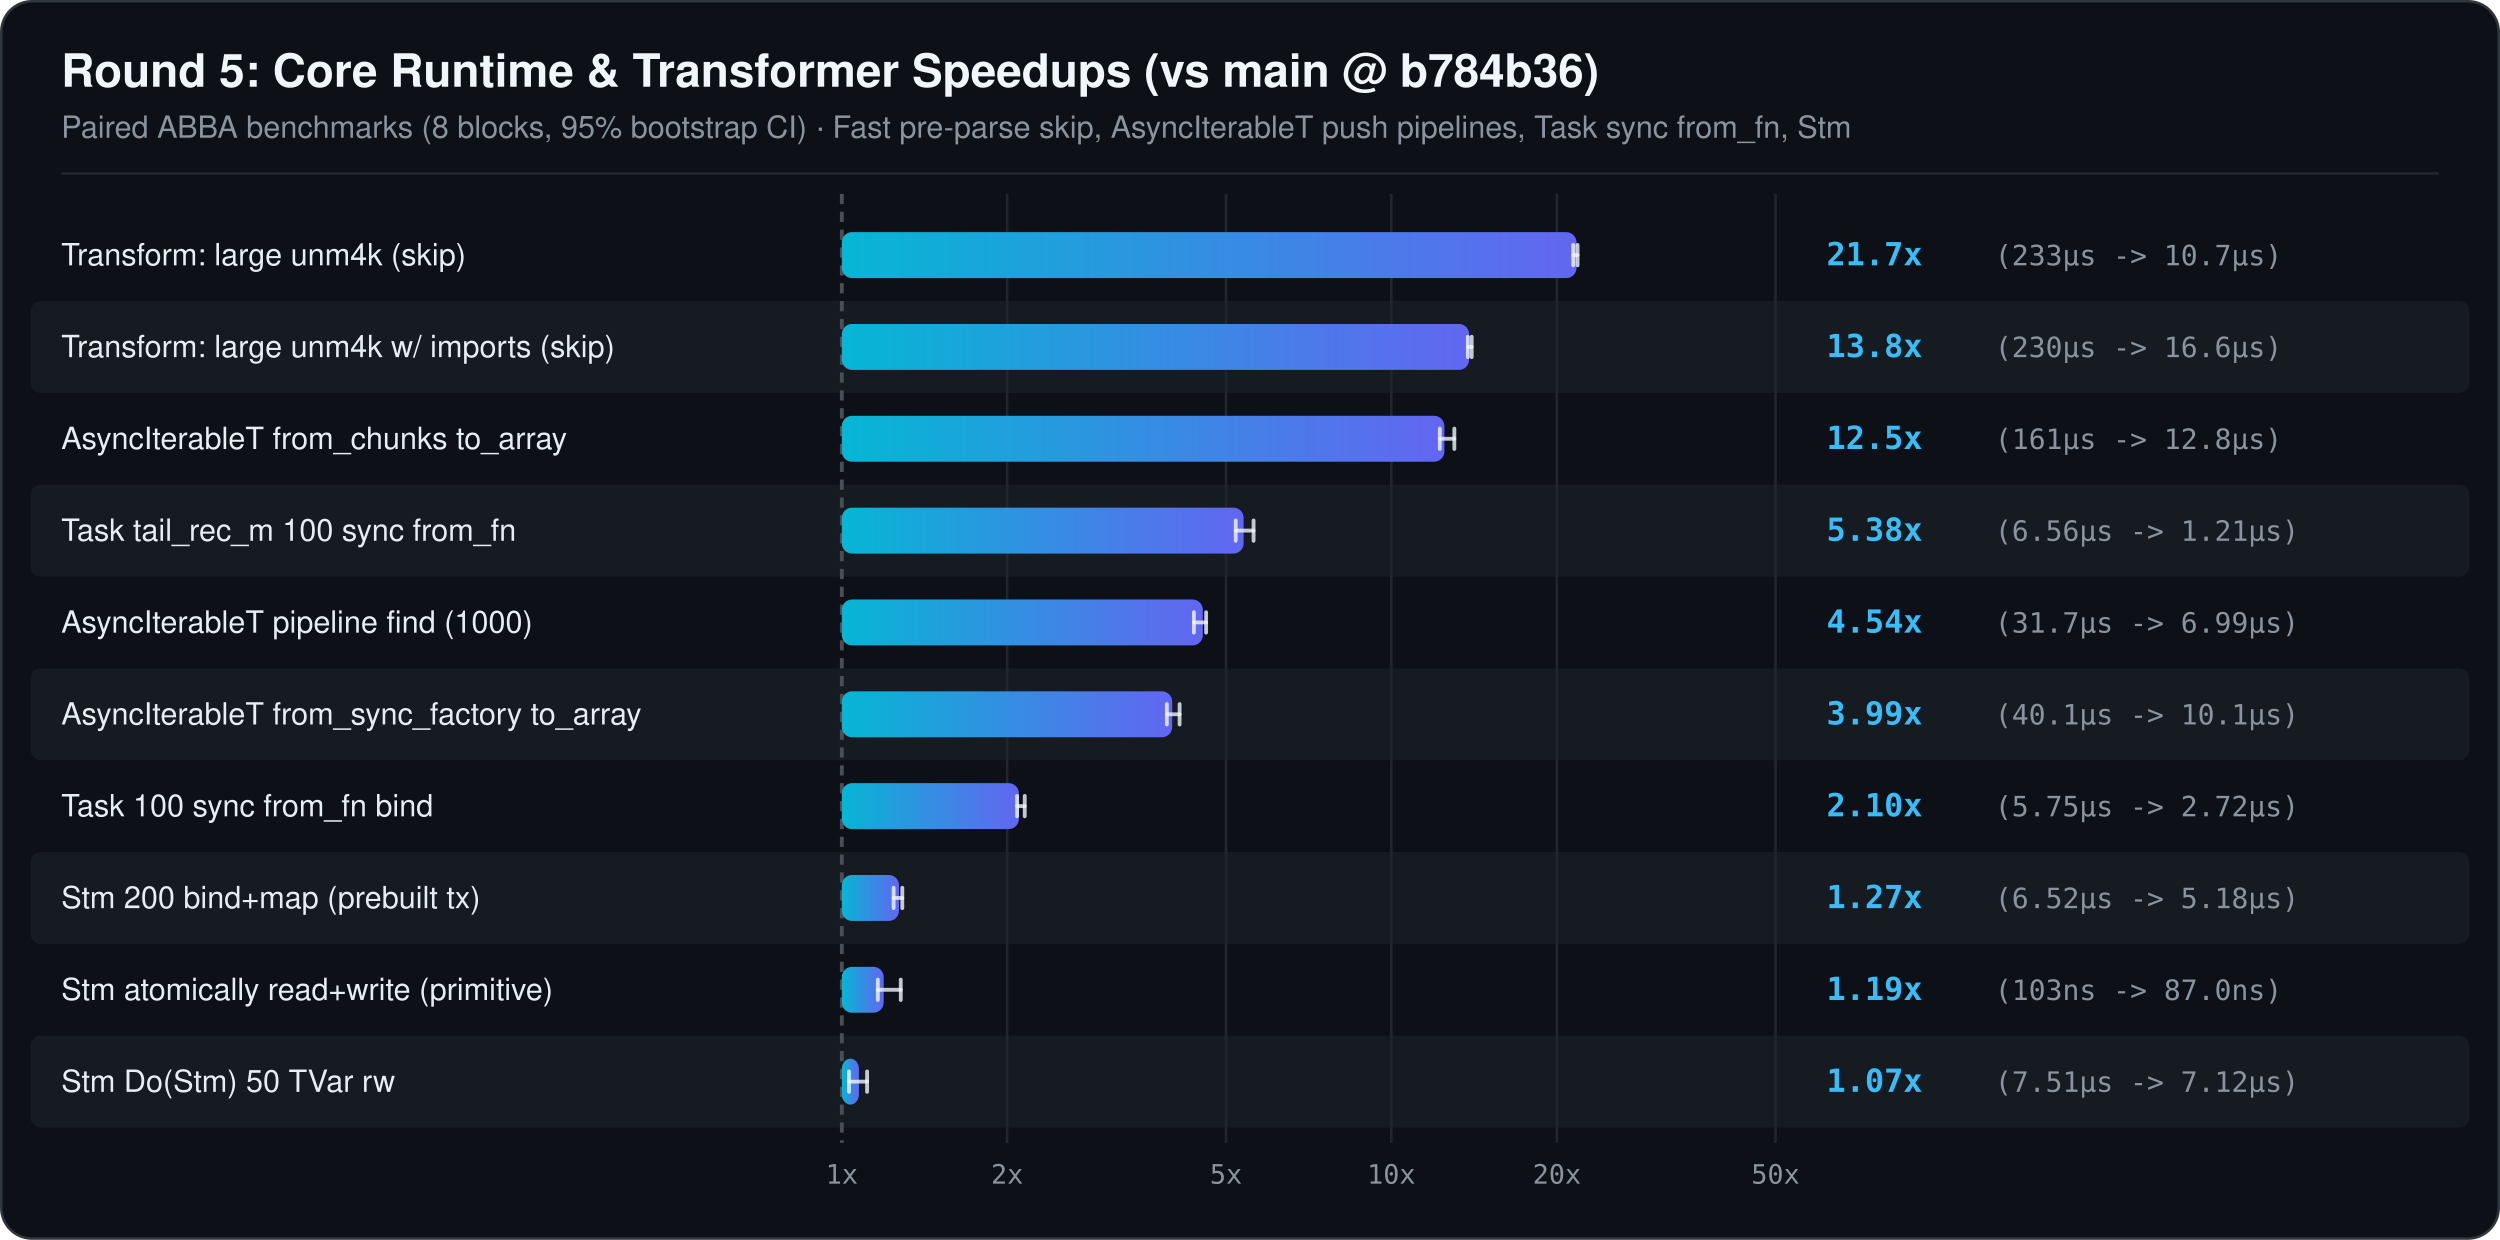
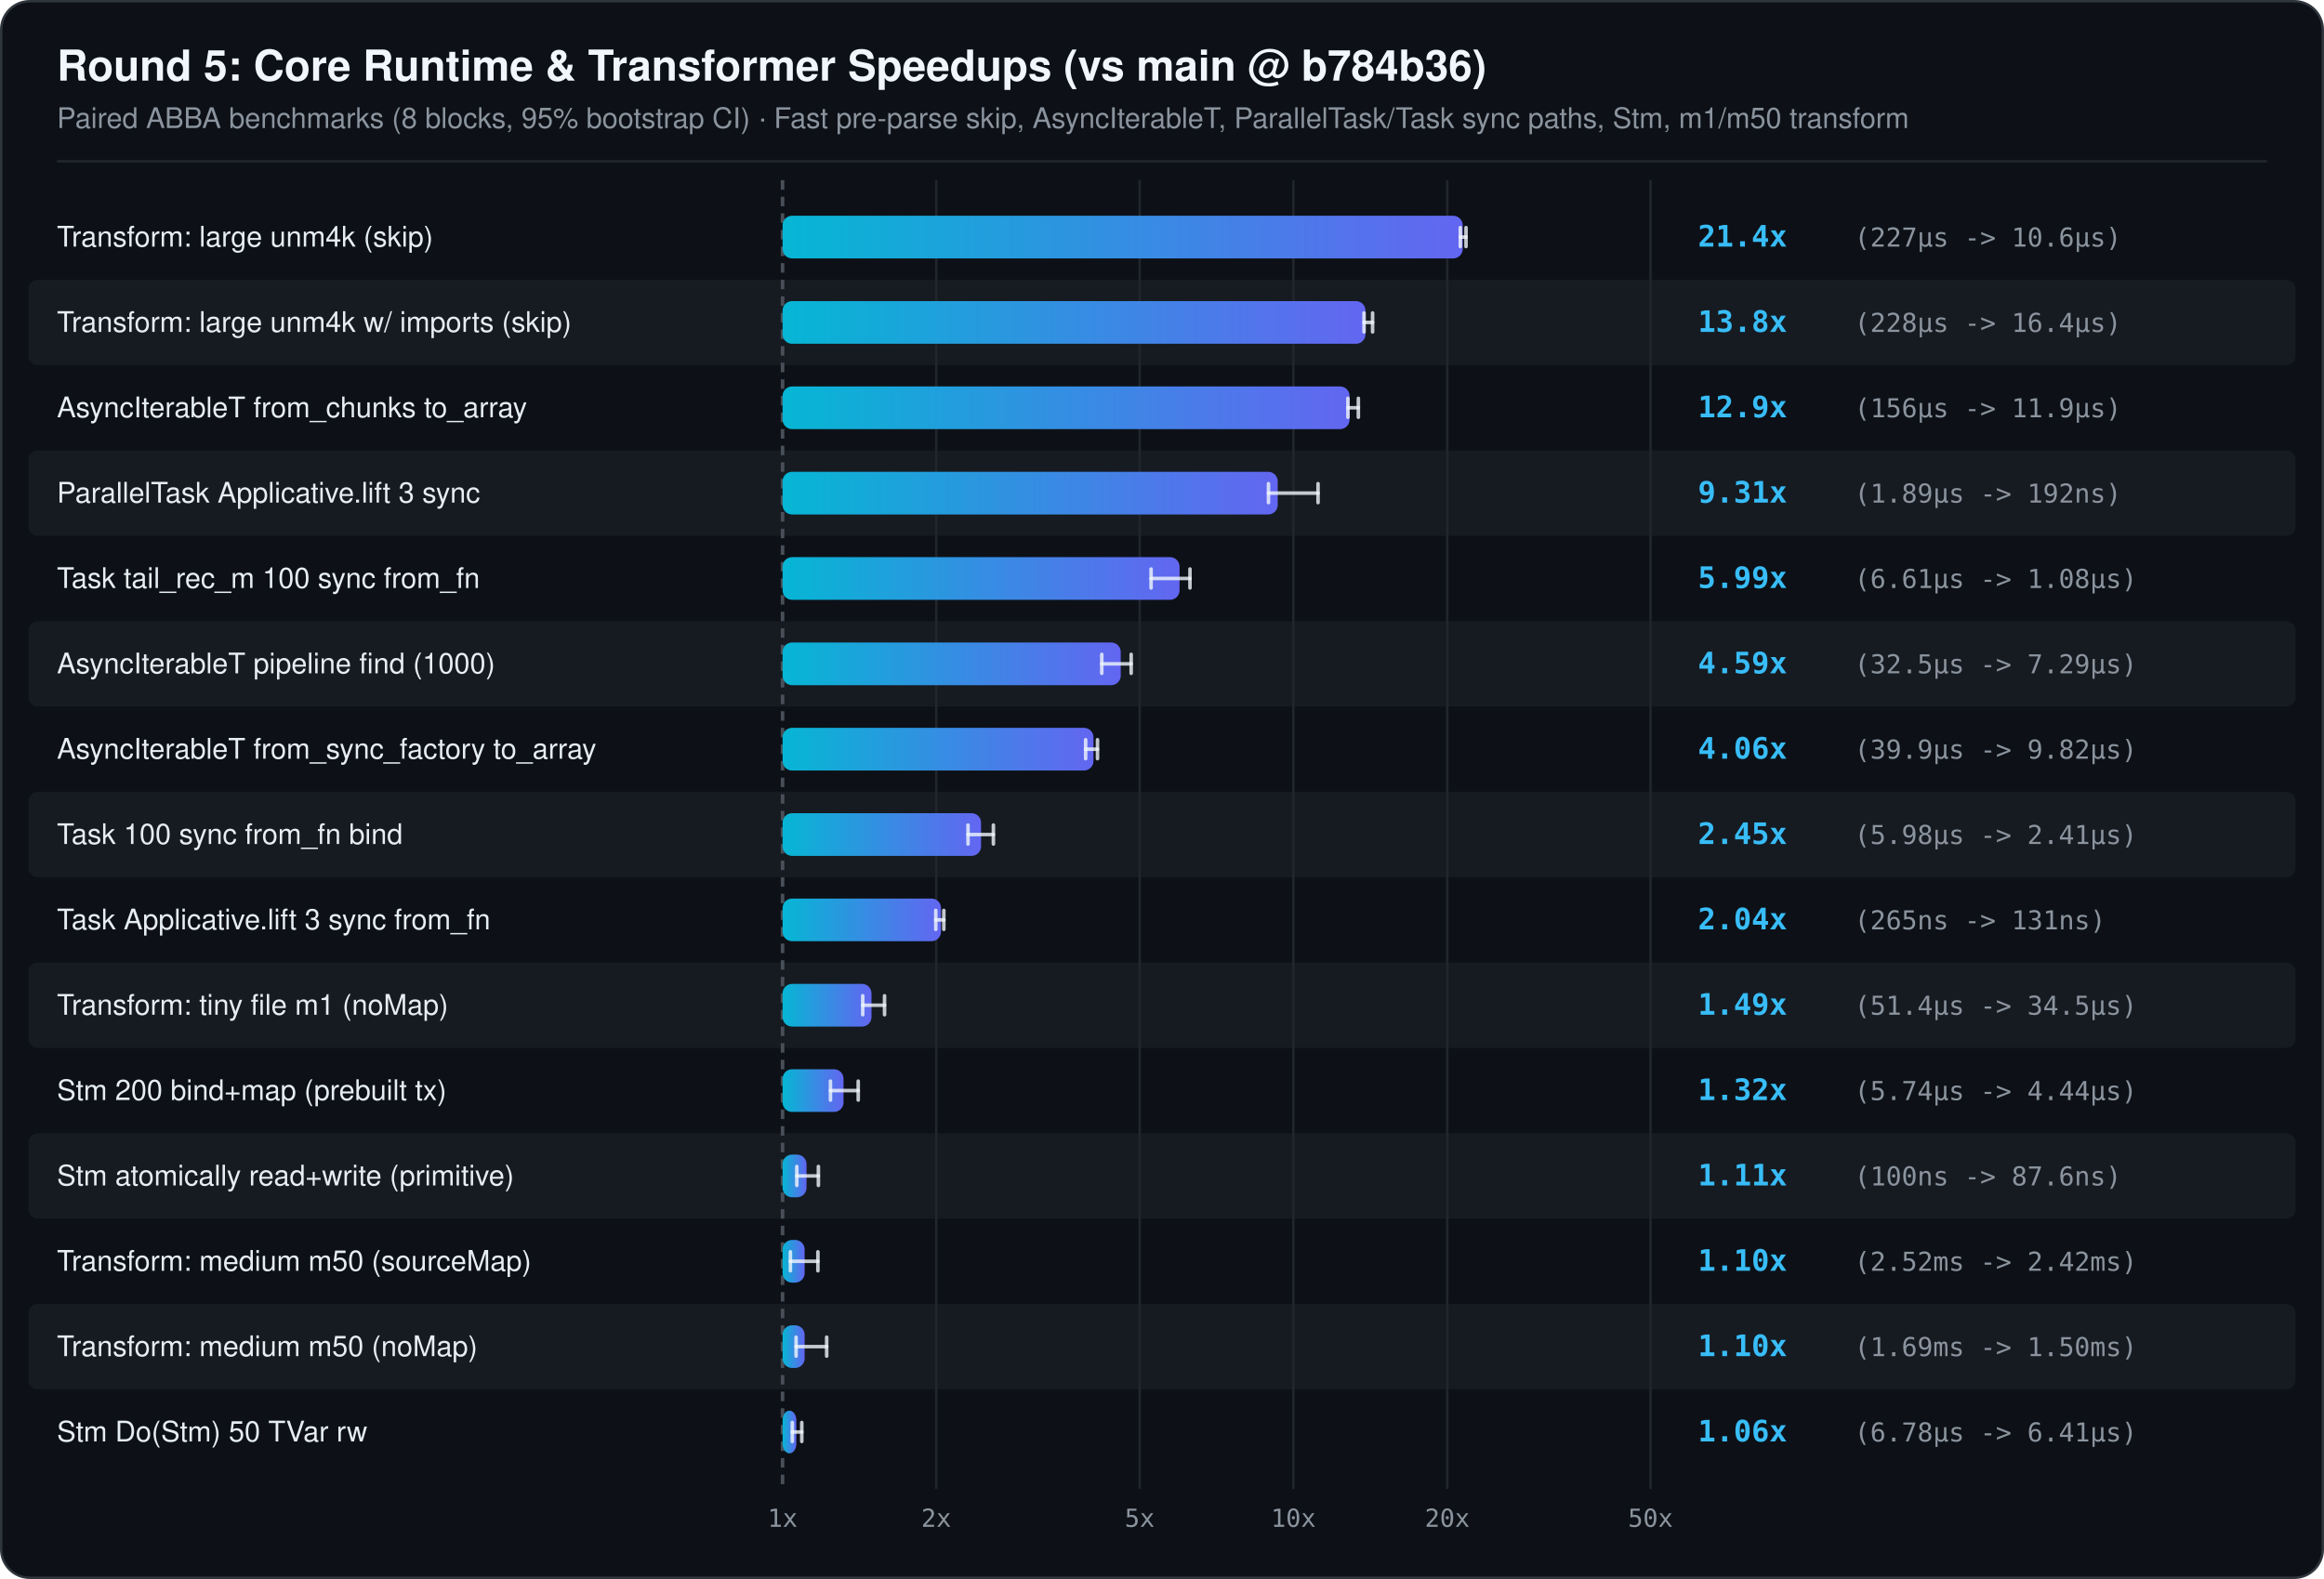
- <svg xmlns="http://www.w3.org/2000/svg" viewBox="0 0 980 486" width="980" height="486" role="img" aria-label="Round 5: Core Runtime &amp; Transformer Speedups (vs main @ b784b36)">
+ <svg xmlns="http://www.w3.org/2000/svg" viewBox="0 0 980 666" width="980" height="666" role="img" aria-label="Round 5: Core Runtime &amp; Transformer Speedups (vs main @ b784b36)">
  <defs>
    <linearGradient id="barGrad" x1="0%" y1="0%" x2="100%" y2="0%">
      <stop offset="0%" stop-color="#06b6d4" />
      <stop offset="100%" stop-color="#6366f1" />
    </linearGradient>
  </defs>
  <style>
  .bg {
    fill: #0d1117;
    stroke: #30363d;
    stroke-width: 1;
  }
  .title {
    font: 700 18px -apple-system, BlinkMacSystemFont, "Segoe UI", Helvetica,
      Arial, sans-serif;
    fill: #f0f6fc;
  }
  .subtitle {
    font: 400 12px -apple-system, BlinkMacSystemFont, "Segoe UI", Helvetica,
      Arial, sans-serif;
    fill: #8b949e;
  }
  .label {
    font: 500 12px -apple-system, BlinkMacSystemFont, "Segoe UI", Helvetica,
      Arial, sans-serif;
    fill: #e6edf3;
  }
  .mult {
    font: 700 12.5px ui-monospace, SFMono-Regular, Menlo, Monaco, Consolas,
      monospace;
    fill: #38bdf8;
  }
  .detail {
    font: 400 11px ui-monospace, SFMono-Regular, Menlo, Monaco, Consolas,
      monospace;
    fill: #8b949e;
  }
  .tick {
    font: 500 10.5px ui-monospace, SFMono-Regular, Menlo, Monaco, Consolas,
      monospace;
    fill: #8b949e;
  }
  .grid {
    stroke: #21262d;
    stroke-width: 1;
  }
  .baseline {
    stroke: #484f58;
    stroke-width: 1.5;
    stroke-dasharray: 4 3;
  }
  .ci {
    stroke: #f0f6fc;
    stroke-width: 1.5;
    stroke-linecap: round;
    opacity: 0.8;
  }
  .row-alt {
    fill: #161b22;
  }
  </style>
-   <rect class="bg" x="0.5" y="0.5" width="979" height="485" rx="12" />
+   <rect class="bg" x="0.5" y="0.5" width="979" height="665" rx="12" />
  <text class="title" x="24" y="34">Round 5: Core Runtime &amp; Transformer Speedups (vs main @ b784b36)</text>
-   <text class="subtitle" x="24" y="54">Paired ABBA benchmarks (8 blocks, 95% bootstrap CI) · Fast pre-parse skip, AsyncIterableT push pipelines, Task sync from_fn, Stm</text>
+   <text class="subtitle" x="24" y="54">Paired ABBA benchmarks (8 blocks, 95% bootstrap CI) · Fast pre-parse skip, AsyncIterableT, ParallelTask/Task sync paths, Stm, m1/m50 transform</text>
  <line x1="24" y1="68" x2="956" y2="68" stroke="#21262d" stroke-width="1" />
  <rect class="row-alt" x="12" y="118" width="956" height="36" rx="4" />
  <rect class="row-alt" x="12" y="190" width="956" height="36" rx="4" />
  <rect class="row-alt" x="12" y="262" width="956" height="36" rx="4" />
  <rect class="row-alt" x="12" y="334" width="956" height="36" rx="4" />
  <rect class="row-alt" x="12" y="406" width="956" height="36" rx="4" />
-   <line class="baseline" x1="330.0" y1="76" x2="330.0" y2="448" />
-   <text class="tick" x="330.0" y="464" text-anchor="middle">1x</text>
-   <line class="grid" x1="394.8" y1="76" x2="394.8" y2="448" />
-   <text class="tick" x="394.8" y="464" text-anchor="middle">2x</text>
-   <line class="grid" x1="480.6" y1="76" x2="480.6" y2="448" />
-   <text class="tick" x="480.6" y="464" text-anchor="middle">5x</text>
-   <line class="grid" x1="545.4" y1="76" x2="545.4" y2="448" />
-   <text class="tick" x="545.4" y="464" text-anchor="middle">10x</text>
-   <line class="grid" x1="610.3" y1="76" x2="610.3" y2="448" />
-   <text class="tick" x="610.3" y="464" text-anchor="middle">20x</text>
-   <line class="grid" x1="696.0" y1="76" x2="696.0" y2="448" />
-   <text class="tick" x="696.0" y="464" text-anchor="middle">50x</text>
+   <rect class="row-alt" x="12" y="478" width="956" height="36" rx="4" />
+   <rect class="row-alt" x="12" y="550" width="956" height="36" rx="4" />
+   <line class="baseline" x1="330.0" y1="76" x2="330.0" y2="628" />
+   <text class="tick" x="330.0" y="644" text-anchor="middle">1x</text>
+   <line class="grid" x1="394.8" y1="76" x2="394.8" y2="628" />
+   <text class="tick" x="394.8" y="644" text-anchor="middle">2x</text>
+   <line class="grid" x1="480.6" y1="76" x2="480.6" y2="628" />
+   <text class="tick" x="480.6" y="644" text-anchor="middle">5x</text>
+   <line class="grid" x1="545.4" y1="76" x2="545.4" y2="628" />
+   <text class="tick" x="545.4" y="644" text-anchor="middle">10x</text>
+   <line class="grid" x1="610.3" y1="76" x2="610.3" y2="628" />
+   <text class="tick" x="610.3" y="644" text-anchor="middle">20x</text>
+   <line class="grid" x1="696.0" y1="76" x2="696.0" y2="628" />
+   <text class="tick" x="696.0" y="644" text-anchor="middle">50x</text>
  <text class="label" x="24" y="104.0">Transform: large unm4k (skip)</text>
-   <rect x="330" y="91.0" width="288.0" height="18" rx="4" fill="url(#barGrad)" />
-   <line class="ci" x1="616.7" y1="100.0" x2="618.4" y2="100.0" />
-   <line class="ci" x1="616.7" y1="96.0" x2="616.7" y2="104.0" />
-   <line class="ci" x1="618.4" y1="96.0" x2="618.4" y2="104.0" />
-   <text class="mult" x="716" y="104.0">21.7x</text>
-   <text class="detail" x="782" y="104.0">(233µs -&gt; 10.7µs)</text>
+   <rect x="330" y="91.0" width="286.8" height="18" rx="4" fill="url(#barGrad)" />
+   <line class="ci" x1="615.8" y1="100.0" x2="618.2" y2="100.0" />
+   <line class="ci" x1="615.8" y1="96.0" x2="615.8" y2="104.0" />
+   <line class="ci" x1="618.2" y1="96.0" x2="618.2" y2="104.0" />
+   <text class="mult" x="716" y="104.0">21.4x</text>
+   <text class="detail" x="782" y="104.0">(227µs -&gt; 10.6µs)</text>
  <text class="label" x="24" y="140.0">Transform: large unm4k w/ imports (skip)</text>
-   <rect x="330" y="127.0" width="245.9" height="18" rx="4" fill="url(#barGrad)" />
-   <line class="ci" x1="575.4" y1="136.0" x2="576.9" y2="136.0" />
-   <line class="ci" x1="575.4" y1="132.0" x2="575.4" y2="140.0" />
-   <line class="ci" x1="576.9" y1="132.0" x2="576.9" y2="140.0" />
+   <rect x="330" y="127.0" width="245.8" height="18" rx="4" fill="url(#barGrad)" />
+   <line class="ci" x1="575.2" y1="136.0" x2="578.8" y2="136.0" />
+   <line class="ci" x1="575.2" y1="132.0" x2="575.2" y2="140.0" />
+   <line class="ci" x1="578.8" y1="132.0" x2="578.8" y2="140.0" />
  <text class="mult" x="716" y="140.0">13.8x</text>
-   <text class="detail" x="782" y="140.0">(230µs -&gt; 16.6µs)</text>
+   <text class="detail" x="782" y="140.0">(228µs -&gt; 16.4µs)</text>
  <text class="label" x="24" y="176.0">AsyncIterableT from_chunks to_array</text>
-   <rect x="330" y="163.0" width="236.2" height="18" rx="4" fill="url(#barGrad)" />
-   <line class="ci" x1="564.4" y1="172.0" x2="570.1" y2="172.0" />
-   <line class="ci" x1="564.4" y1="168.0" x2="564.4" y2="176.0" />
-   <line class="ci" x1="570.1" y1="168.0" x2="570.1" y2="176.0" />
-   <text class="mult" x="716" y="176.0">12.5x</text>
-   <text class="detail" x="782" y="176.0">(161µs -&gt; 12.8µs)</text>
-   <text class="label" x="24" y="212.0">Task tail_rec_m 100 sync from_fn</text>
-   <rect x="330" y="199.0" width="157.5" height="18" rx="4" fill="url(#barGrad)" />
-   <line class="ci" x1="484.4" y1="208.0" x2="491.4" y2="208.0" />
-   <line class="ci" x1="484.4" y1="204.0" x2="484.4" y2="212.0" />
-   <line class="ci" x1="491.4" y1="204.0" x2="491.4" y2="212.0" />
-   <text class="mult" x="716" y="212.0">5.38x</text>
-   <text class="detail" x="782" y="212.0">(6.56µs -&gt; 1.21µs)</text>
-   <text class="label" x="24" y="248.0">AsyncIterableT pipeline find (1000)</text>
-   <rect x="330" y="235.0" width="141.5" height="18" rx="4" fill="url(#barGrad)" />
-   <line class="ci" x1="468.0" y1="244.0" x2="472.8" y2="244.0" />
-   <line class="ci" x1="468.0" y1="240.0" x2="468.0" y2="248.0" />
-   <line class="ci" x1="472.8" y1="240.0" x2="472.8" y2="248.0" />
-   <text class="mult" x="716" y="248.0">4.54x</text>
-   <text class="detail" x="782" y="248.0">(31.7µs -&gt; 6.99µs)</text>
-   <text class="label" x="24" y="284.0">AsyncIterableT from_sync_factory to_array</text>
-   <rect x="330" y="271.0" width="129.5" height="18" rx="4" fill="url(#barGrad)" />
-   <line class="ci" x1="457.4" y1="280.0" x2="462.4" y2="280.0" />
-   <line class="ci" x1="457.4" y1="276.0" x2="457.4" y2="284.0" />
-   <line class="ci" x1="462.4" y1="276.0" x2="462.4" y2="284.0" />
-   <text class="mult" x="716" y="284.0">3.99x</text>
-   <text class="detail" x="782" y="284.0">(40.1µs -&gt; 10.1µs)</text>
-   <text class="label" x="24" y="320.0">Task 100 sync from_fn bind</text>
-   <rect x="330" y="307.0" width="69.4" height="18" rx="4" fill="url(#barGrad)" />
-   <line class="ci" x1="398.7" y1="316.0" x2="401.7" y2="316.0" />
-   <line class="ci" x1="398.7" y1="312.0" x2="398.7" y2="320.0" />
-   <line class="ci" x1="401.7" y1="312.0" x2="401.7" y2="320.0" />
-   <text class="mult" x="716" y="320.0">2.10x</text>
-   <text class="detail" x="782" y="320.0">(5.75µs -&gt; 2.72µs)</text>
-   <text class="label" x="24" y="356.0">Stm 200 bind+map (prebuilt tx)</text>
-   <rect x="330" y="343.0" width="22.4" height="18" rx="4" fill="url(#barGrad)" />
-   <line class="ci" x1="350.3" y1="352.0" x2="353.7" y2="352.0" />
-   <line class="ci" x1="350.3" y1="348.0" x2="350.3" y2="356.0" />
-   <line class="ci" x1="353.7" y1="348.0" x2="353.7" y2="356.0" />
-   <text class="mult" x="716" y="356.0">1.27x</text>
-   <text class="detail" x="782" y="356.0">(6.52µs -&gt; 5.18µs)</text>
-   <text class="label" x="24" y="392.0">Stm atomically read+write (primitive)</text>
-   <rect x="330" y="379.0" width="16.4" height="18" rx="4" fill="url(#barGrad)" />
-   <line class="ci" x1="344.1" y1="388.0" x2="353.1" y2="388.0" />
-   <line class="ci" x1="344.1" y1="384.0" x2="344.1" y2="392.0" />
-   <line class="ci" x1="353.1" y1="384.0" x2="353.1" y2="392.0" />
-   <text class="mult" x="716" y="392.0">1.19x</text>
-   <text class="detail" x="782" y="392.0">(103ns -&gt; 87.0ns)</text>
-   <text class="label" x="24" y="428.0">Stm Do(Stm) 50 TVar rw</text>
-   <rect x="330" y="415.0" width="6.7" height="18" rx="4" fill="url(#barGrad)" />
-   <line class="ci" x1="332.8" y1="424.0" x2="339.9" y2="424.0" />
-   <line class="ci" x1="332.8" y1="420.0" x2="332.8" y2="428.0" />
-   <line class="ci" x1="339.9" y1="420.0" x2="339.9" y2="428.0" />
-   <text class="mult" x="716" y="428.0">1.07x</text>
-   <text class="detail" x="782" y="428.0">(7.51µs -&gt; 7.12µs)</text>
+   <rect x="330" y="163.0" width="239.1" height="18" rx="4" fill="url(#barGrad)" />
+   <line class="ci" x1="568.4" y1="172.0" x2="572.8" y2="172.0" />
+   <line class="ci" x1="568.4" y1="168.0" x2="568.4" y2="176.0" />
+   <line class="ci" x1="572.8" y1="168.0" x2="572.8" y2="176.0" />
+   <text class="mult" x="716" y="176.0">12.9x</text>
+   <text class="detail" x="782" y="176.0">(156µs -&gt; 11.9µs)</text>
+   <text class="label" x="24" y="212.0">ParallelTask Applicative.lift 3 sync</text>
+   <rect x="330" y="199.0" width="208.8" height="18" rx="4" fill="url(#barGrad)" />
+   <line class="ci" x1="534.9" y1="208.0" x2="555.8" y2="208.0" />
+   <line class="ci" x1="534.9" y1="204.0" x2="534.9" y2="212.0" />
+   <line class="ci" x1="555.8" y1="204.0" x2="555.8" y2="212.0" />
+   <text class="mult" x="716" y="212.0">9.31x</text>
+   <text class="detail" x="782" y="212.0">(1.89µs -&gt; 192ns)</text>
+   <text class="label" x="24" y="248.0">Task tail_rec_m 100 sync from_fn</text>
+   <rect x="330" y="235.0" width="167.4" height="18" rx="4" fill="url(#barGrad)" />
+   <line class="ci" x1="485.4" y1="244.0" x2="501.8" y2="244.0" />
+   <line class="ci" x1="485.4" y1="240.0" x2="485.4" y2="248.0" />
+   <line class="ci" x1="501.8" y1="240.0" x2="501.8" y2="248.0" />
+   <text class="mult" x="716" y="248.0">5.99x</text>
+   <text class="detail" x="782" y="248.0">(6.61µs -&gt; 1.08µs)</text>
+   <text class="label" x="24" y="284.0">AsyncIterableT pipeline find (1000)</text>
+   <rect x="330" y="271.0" width="142.6" height="18" rx="4" fill="url(#barGrad)" />
+   <line class="ci" x1="464.6" y1="280.0" x2="477.0" y2="280.0" />
+   <line class="ci" x1="464.6" y1="276.0" x2="464.6" y2="284.0" />
+   <line class="ci" x1="477.0" y1="276.0" x2="477.0" y2="284.0" />
+   <text class="mult" x="716" y="284.0">4.59x</text>
+   <text class="detail" x="782" y="284.0">(32.5µs -&gt; 7.29µs)</text>
+   <text class="label" x="24" y="320.0">AsyncIterableT from_sync_factory to_array</text>
+   <rect x="330" y="307.0" width="131.1" height="18" rx="4" fill="url(#barGrad)" />
+   <line class="ci" x1="457.8" y1="316.0" x2="462.8" y2="316.0" />
+   <line class="ci" x1="457.8" y1="312.0" x2="457.8" y2="320.0" />
+   <line class="ci" x1="462.8" y1="312.0" x2="462.8" y2="320.0" />
+   <text class="mult" x="716" y="320.0">4.06x</text>
+   <text class="detail" x="782" y="320.0">(39.9µs -&gt; 9.82µs)</text>
+   <text class="label" x="24" y="356.0">Task 100 sync from_fn bind</text>
+   <rect x="330" y="343.0" width="83.7" height="18" rx="4" fill="url(#barGrad)" />
+   <line class="ci" x1="408.2" y1="352.0" x2="418.9" y2="352.0" />
+   <line class="ci" x1="408.2" y1="348.0" x2="408.2" y2="356.0" />
+   <line class="ci" x1="418.9" y1="348.0" x2="418.9" y2="356.0" />
+   <text class="mult" x="716" y="356.0">2.45x</text>
+   <text class="detail" x="782" y="356.0">(5.98µs -&gt; 2.41µs)</text>
+   <text class="label" x="24" y="392.0">Task Applicative.lift 3 sync from_fn</text>
+   <rect x="330" y="379.0" width="66.8" height="18" rx="4" fill="url(#barGrad)" />
+   <line class="ci" x1="394.6" y1="388.0" x2="398.0" y2="388.0" />
+   <line class="ci" x1="394.6" y1="384.0" x2="394.6" y2="392.0" />
+   <line class="ci" x1="398.0" y1="384.0" x2="398.0" y2="392.0" />
+   <text class="mult" x="716" y="392.0">2.04x</text>
+   <text class="detail" x="782" y="392.0">(265ns -&gt; 131ns)</text>
+   <text class="label" x="24" y="428.0">Transform: tiny file m1 (noMap)</text>
+   <rect x="330" y="415.0" width="37.5" height="18" rx="4" fill="url(#barGrad)" />
+   <line class="ci" x1="363.8" y1="424.0" x2="373.0" y2="424.0" />
+   <line class="ci" x1="363.8" y1="420.0" x2="363.8" y2="428.0" />
+   <line class="ci" x1="373.0" y1="420.0" x2="373.0" y2="428.0" />
+   <text class="mult" x="716" y="428.0">1.49x</text>
+   <text class="detail" x="782" y="428.0">(51.4µs -&gt; 34.5µs)</text>
+   <text class="label" x="24" y="464.0">Stm 200 bind+map (prebuilt tx)</text>
+   <rect x="330" y="451.0" width="25.7" height="18" rx="4" fill="url(#barGrad)" />
+   <line class="ci" x1="350.2" y1="460.0" x2="361.9" y2="460.0" />
+   <line class="ci" x1="350.2" y1="456.0" x2="350.2" y2="464.0" />
+   <line class="ci" x1="361.9" y1="456.0" x2="361.9" y2="464.0" />
+   <text class="mult" x="716" y="464.0">1.32x</text>
+   <text class="detail" x="782" y="464.0">(5.74µs -&gt; 4.44µs)</text>
+   <text class="label" x="24" y="500.0">Stm atomically read+write (primitive)</text>
+   <rect x="330" y="487.0" width="10.1" height="18" rx="4" fill="url(#barGrad)" />
+   <line class="ci" x1="336.0" y1="496.0" x2="345.1" y2="496.0" />
+   <line class="ci" x1="336.0" y1="492.0" x2="336.0" y2="500.0" />
+   <line class="ci" x1="345.1" y1="492.0" x2="345.1" y2="500.0" />
+   <text class="mult" x="716" y="500.0">1.11x</text>
+   <text class="detail" x="782" y="500.0">(100ns -&gt; 87.6ns)</text>
+   <text class="label" x="24" y="536.0">Transform: medium m50 (sourceMap)</text>
+   <rect x="330" y="523.0" width="9.3" height="18" rx="4" fill="url(#barGrad)" />
+   <line class="ci" x1="333.3" y1="532.0" x2="344.9" y2="532.0" />
+   <line class="ci" x1="333.3" y1="528.0" x2="333.3" y2="536.0" />
+   <line class="ci" x1="344.9" y1="528.0" x2="344.9" y2="536.0" />
+   <text class="mult" x="716" y="536.0">1.10x</text>
+   <text class="detail" x="782" y="536.0">(2.52ms -&gt; 2.42ms)</text>
+   <text class="label" x="24" y="572.0">Transform: medium m50 (noMap)</text>
+   <rect x="330" y="559.0" width="9.3" height="18" rx="4" fill="url(#barGrad)" />
+   <line class="ci" x1="335.7" y1="568.0" x2="348.6" y2="568.0" />
+   <line class="ci" x1="335.7" y1="564.0" x2="335.7" y2="572.0" />
+   <line class="ci" x1="348.6" y1="564.0" x2="348.6" y2="572.0" />
+   <text class="mult" x="716" y="572.0">1.10x</text>
+   <text class="detail" x="782" y="572.0">(1.69ms -&gt; 1.50ms)</text>
+   <text class="label" x="24" y="608.0">Stm Do(Stm) 50 TVar rw</text>
+   <rect x="330" y="595.0" width="5.8" height="18" rx="4" fill="url(#barGrad)" />
+   <line class="ci" x1="334.1" y1="604.0" x2="338.1" y2="604.0" />
+   <line class="ci" x1="334.1" y1="600.0" x2="334.1" y2="608.0" />
+   <line class="ci" x1="338.1" y1="600.0" x2="338.1" y2="608.0" />
+   <text class="mult" x="716" y="608.0">1.06x</text>
+   <text class="detail" x="782" y="608.0">(6.78µs -&gt; 6.41µs)</text>
</svg>
